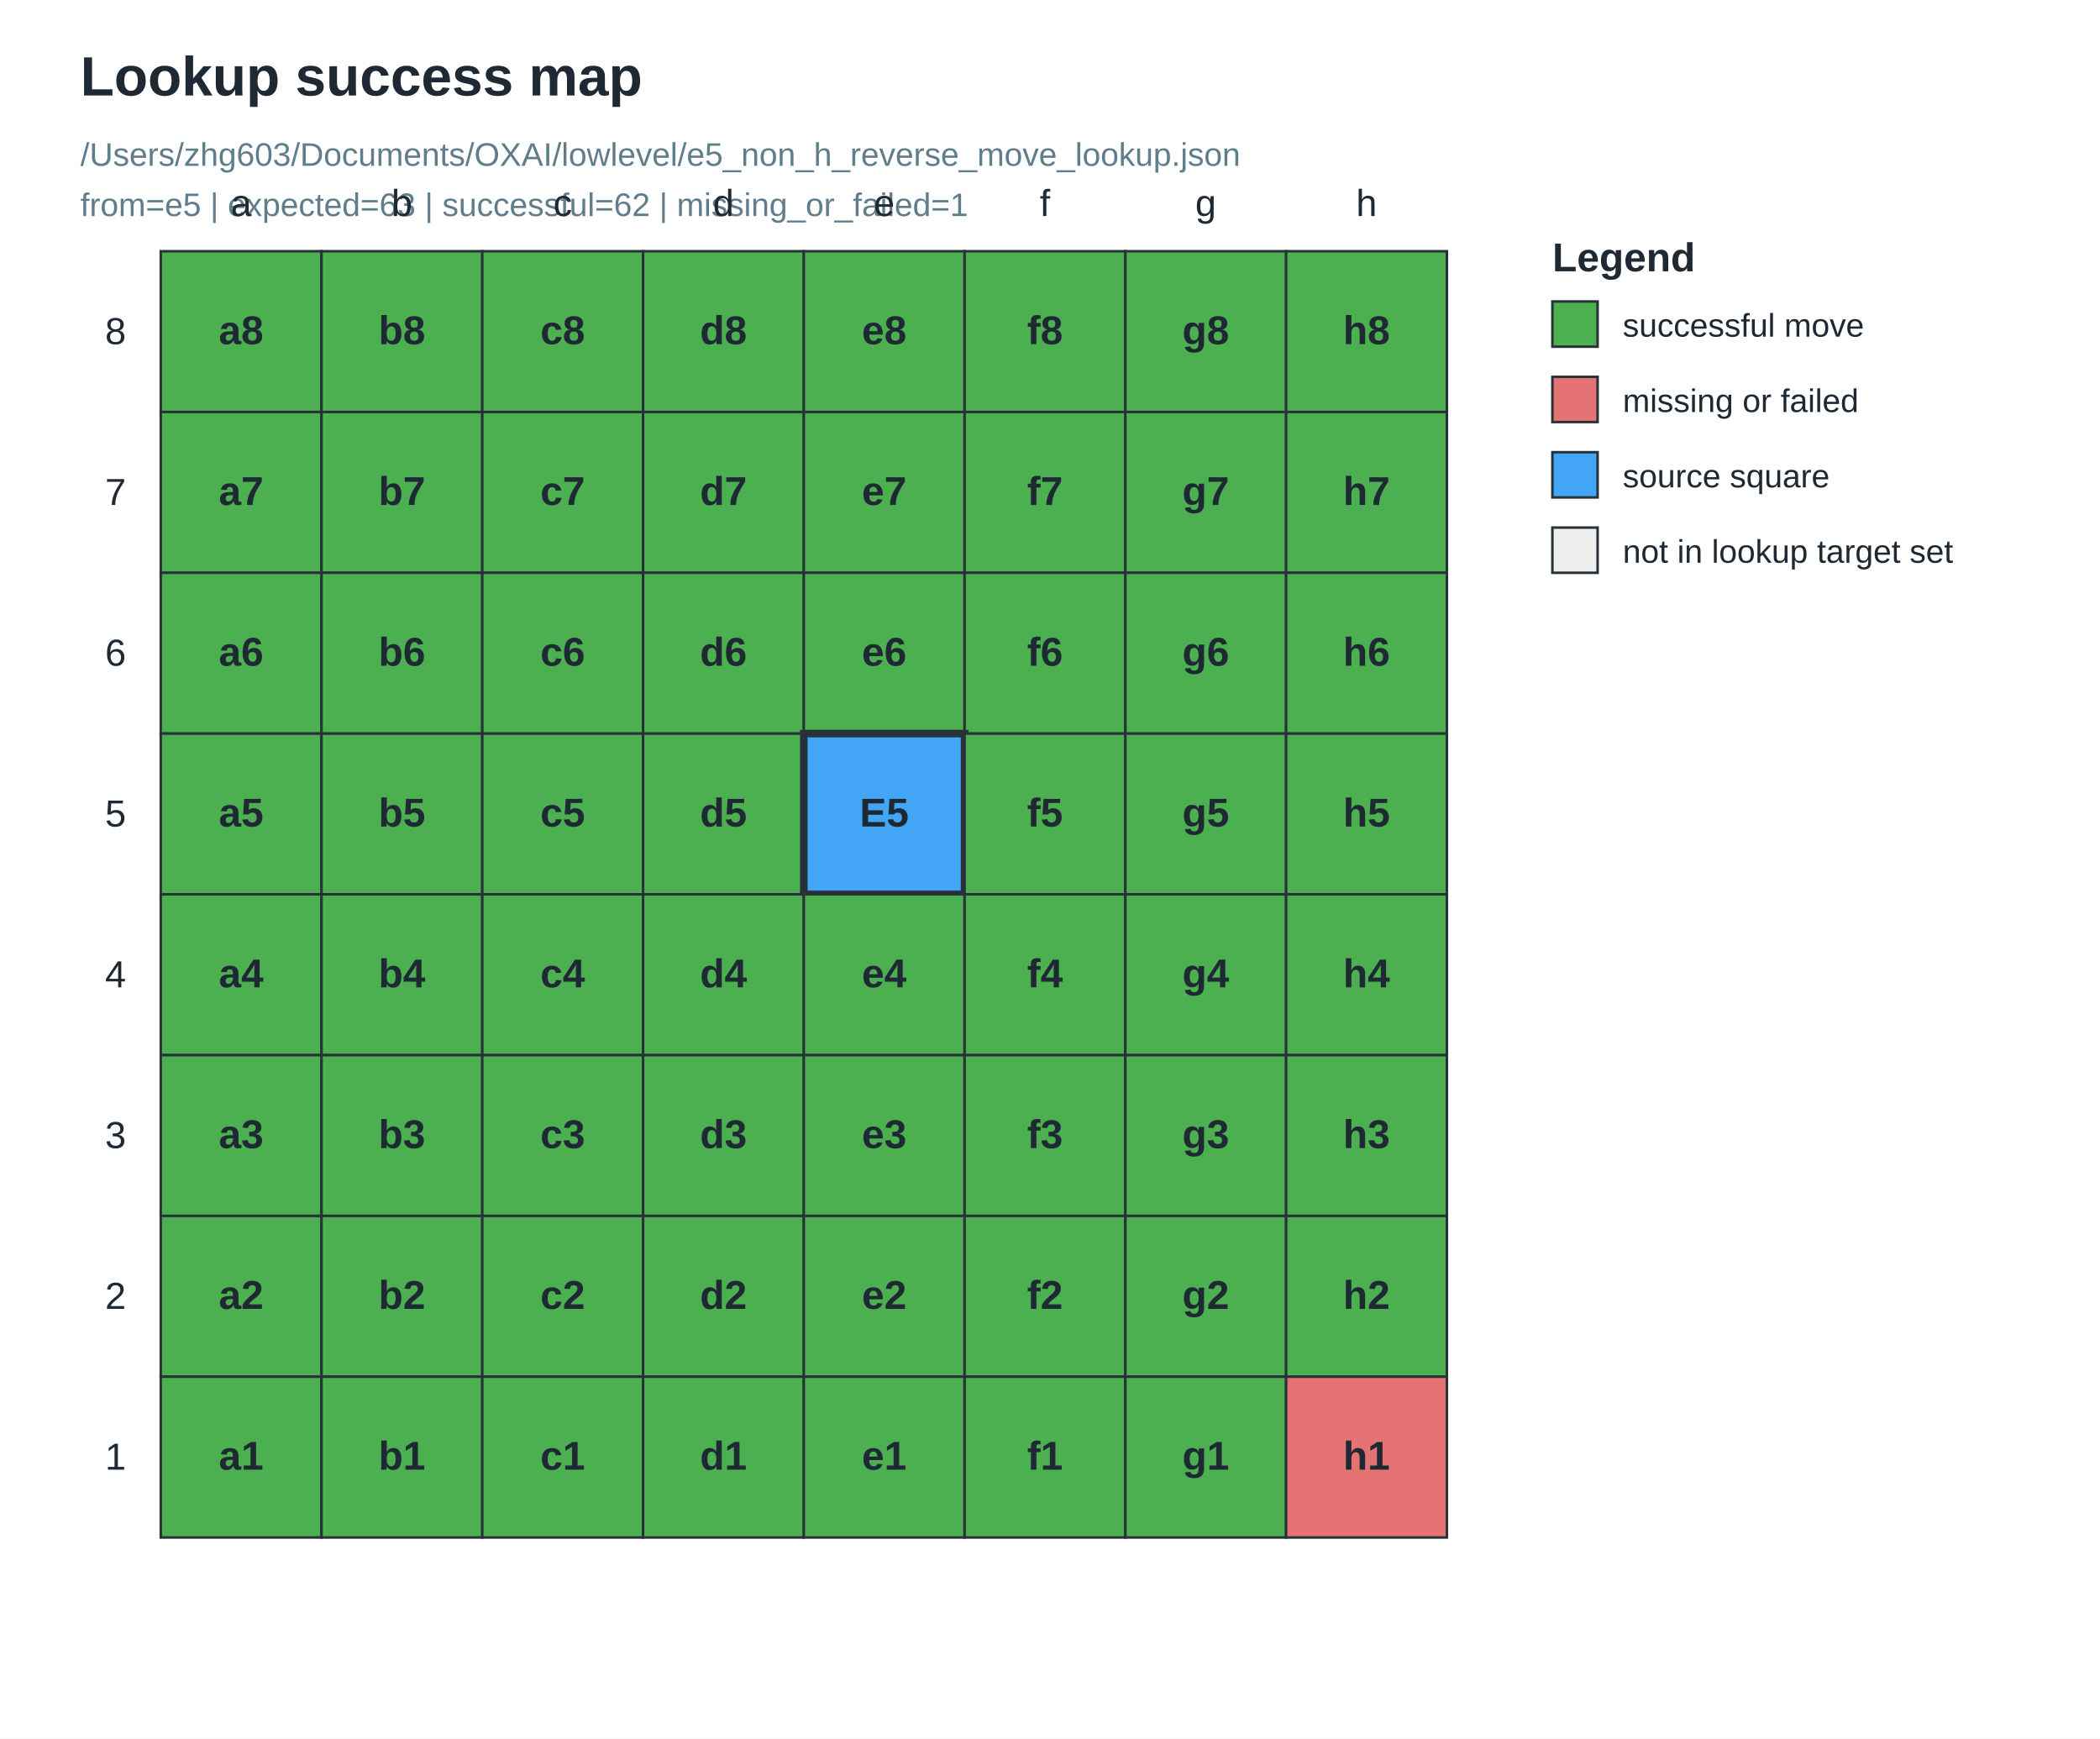
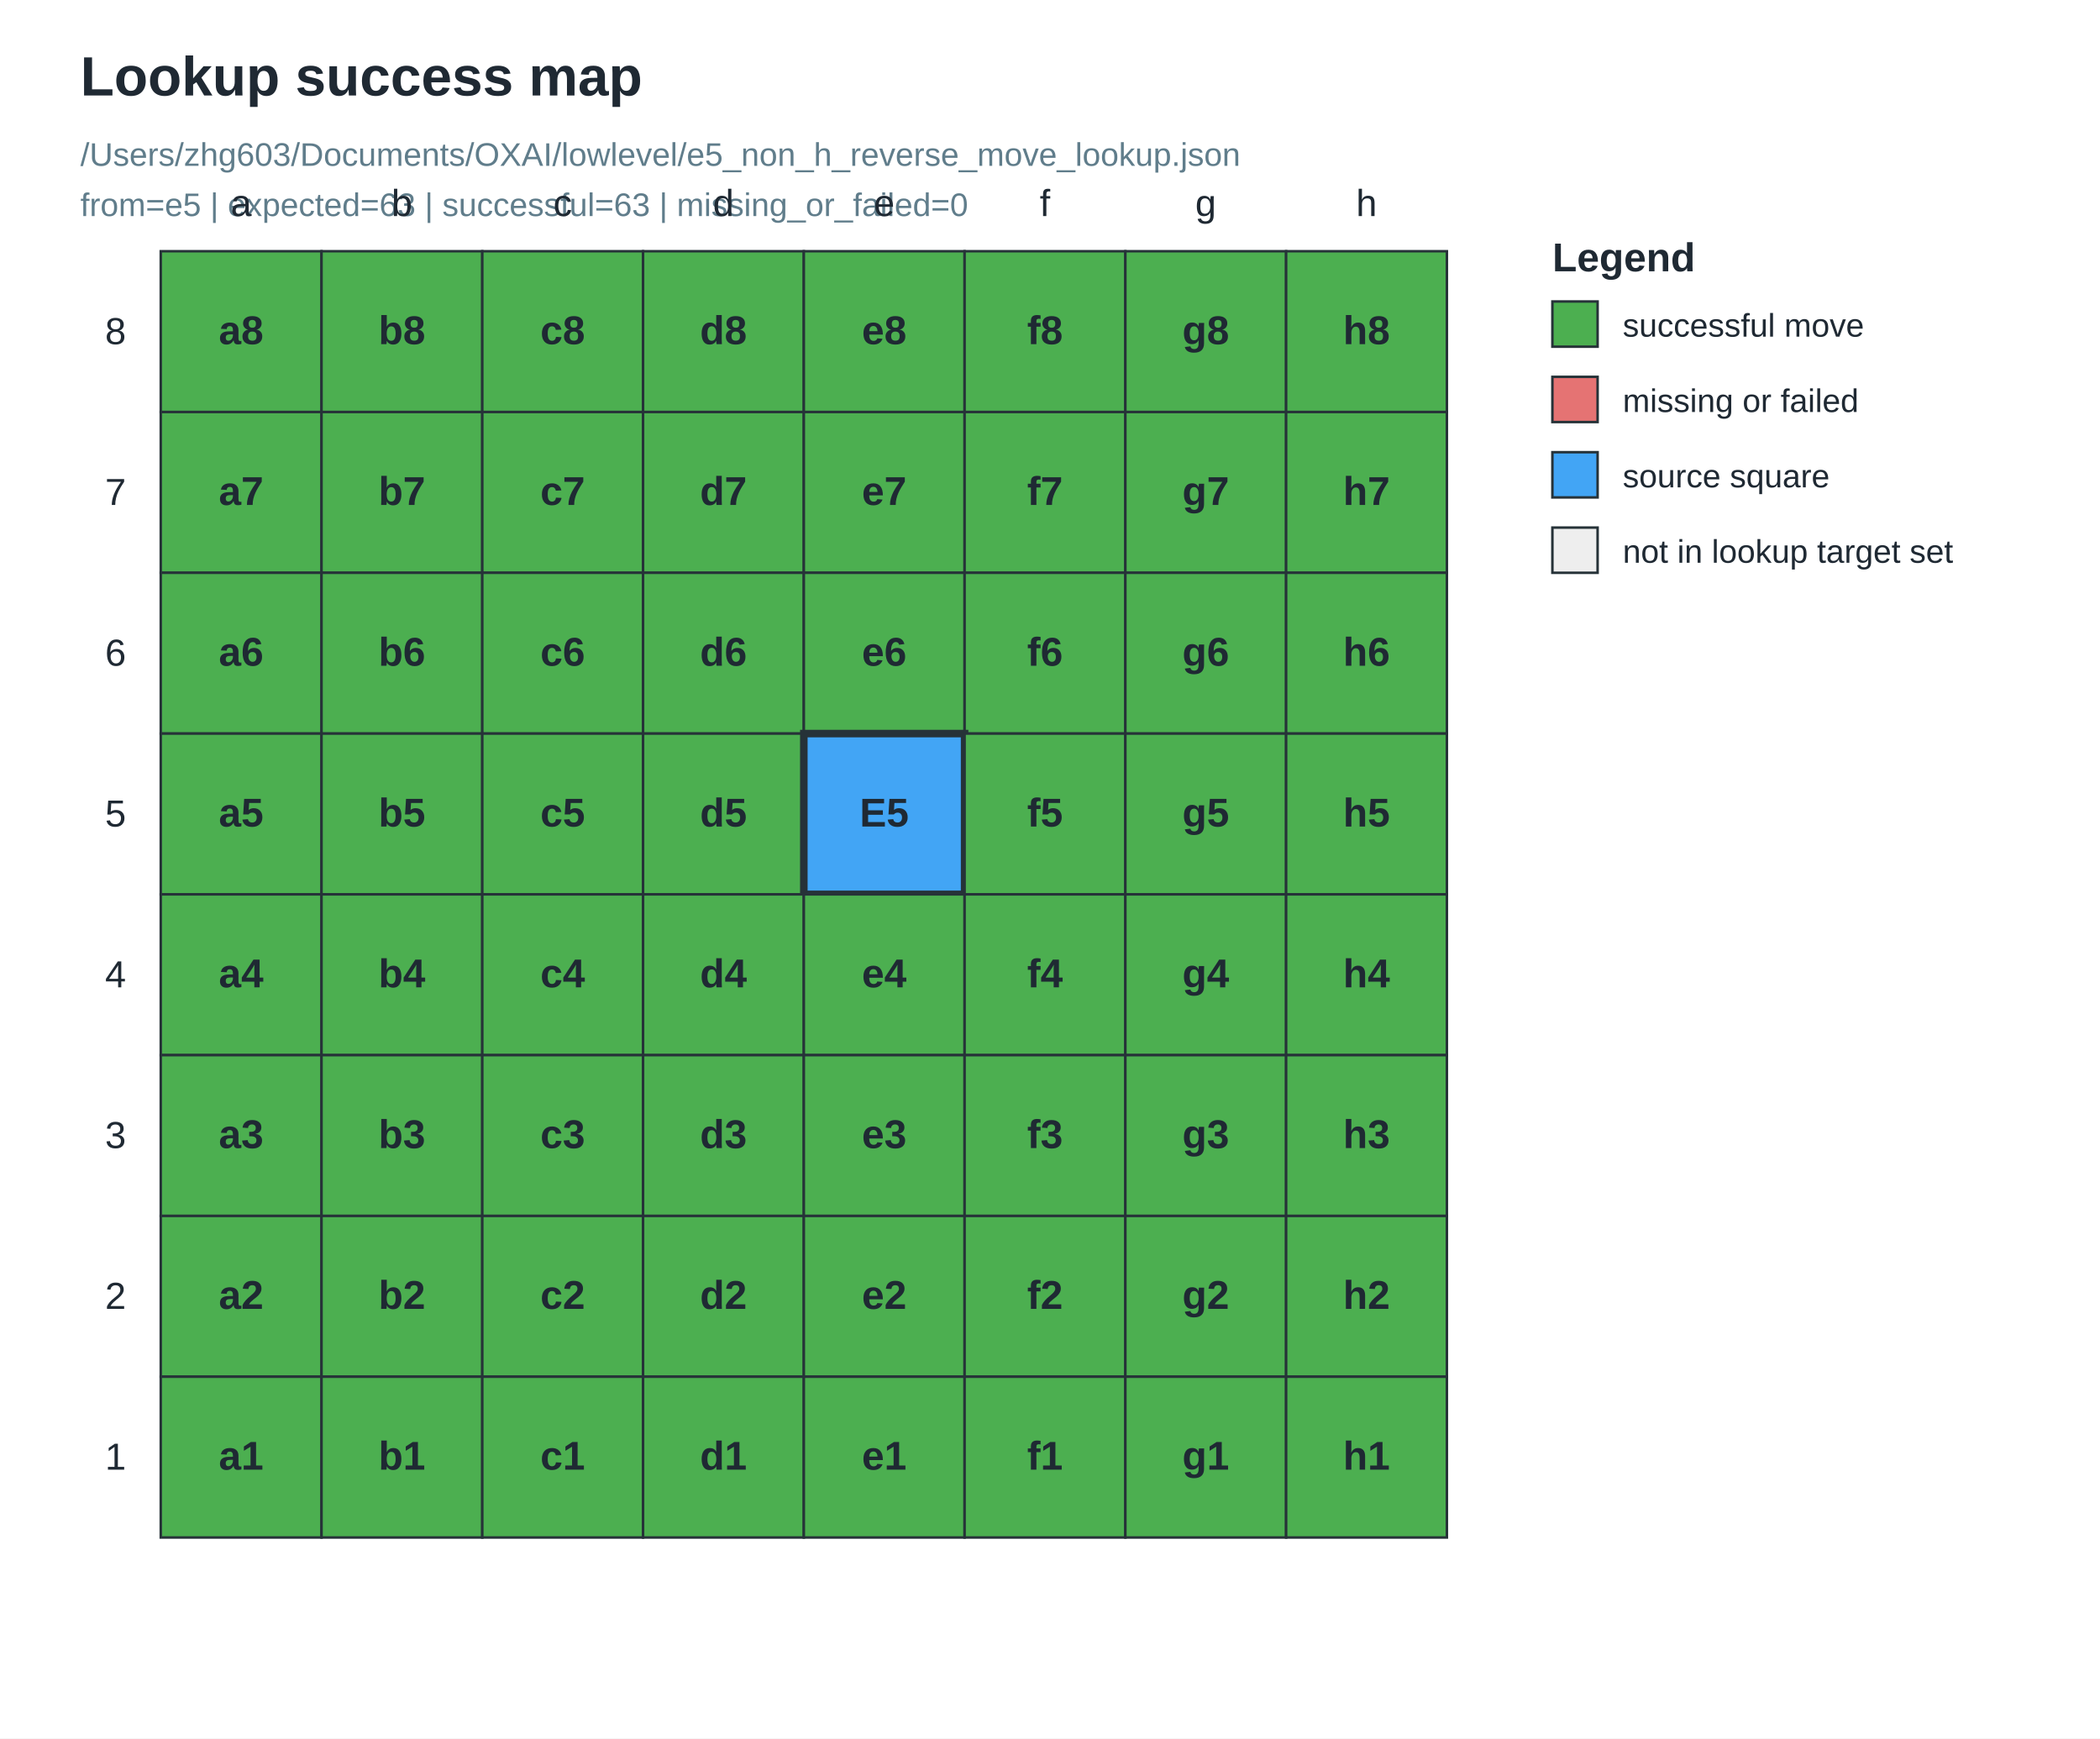
<svg xmlns="http://www.w3.org/2000/svg" width="836" height="692" viewBox="0 0 836 692">
  <rect width="100%" height="100%" fill="white" />
  <text x="32" y="38" font-family="Arial, sans-serif" font-size="22" font-weight="700" fill="#1f2933">Lookup success map</text>
  <text x="32" y="66" font-family="Arial, sans-serif" font-size="13" fill="#607d8b">/Users/zhg603/Documents/OXAI/lowlevel/e5_non_h_reverse_move_lookup.json</text>
-   <text x="32" y="86" font-family="Arial, sans-serif" font-size="13" fill="#607d8b">from=e5 | expected=63 | successful=62 | missing_or_failed=1</text>
+   <text x="32" y="86" font-family="Arial, sans-serif" font-size="13" fill="#607d8b">from=e5 | expected=63 | successful=63 | missing_or_failed=0</text>
  <text x="96.0" y="86" text-anchor="middle" font-family="Arial, sans-serif" font-size="15" fill="#1f2933">a</text>
  <text x="160.0" y="86" text-anchor="middle" font-family="Arial, sans-serif" font-size="15" fill="#1f2933">b</text>
  <text x="224.0" y="86" text-anchor="middle" font-family="Arial, sans-serif" font-size="15" fill="#1f2933">c</text>
  <text x="288.0" y="86" text-anchor="middle" font-family="Arial, sans-serif" font-size="15" fill="#1f2933">d</text>
  <text x="352.0" y="86" text-anchor="middle" font-family="Arial, sans-serif" font-size="15" fill="#1f2933">e</text>
  <text x="416.0" y="86" text-anchor="middle" font-family="Arial, sans-serif" font-size="15" fill="#1f2933">f</text>
  <text x="480.0" y="86" text-anchor="middle" font-family="Arial, sans-serif" font-size="15" fill="#1f2933">g</text>
  <text x="544.0" y="86" text-anchor="middle" font-family="Arial, sans-serif" font-size="15" fill="#1f2933">h</text>
  <text x="46" y="137.0" text-anchor="middle" font-family="Arial, sans-serif" font-size="15" fill="#1f2933">8</text>
  <text x="46" y="201.0" text-anchor="middle" font-family="Arial, sans-serif" font-size="15" fill="#1f2933">7</text>
  <text x="46" y="265.0" text-anchor="middle" font-family="Arial, sans-serif" font-size="15" fill="#1f2933">6</text>
  <text x="46" y="329.0" text-anchor="middle" font-family="Arial, sans-serif" font-size="15" fill="#1f2933">5</text>
  <text x="46" y="393.0" text-anchor="middle" font-family="Arial, sans-serif" font-size="15" fill="#1f2933">4</text>
  <text x="46" y="457.0" text-anchor="middle" font-family="Arial, sans-serif" font-size="15" fill="#1f2933">3</text>
  <text x="46" y="521.0" text-anchor="middle" font-family="Arial, sans-serif" font-size="15" fill="#1f2933">2</text>
  <text x="46" y="585.0" text-anchor="middle" font-family="Arial, sans-serif" font-size="15" fill="#1f2933">1</text>
  <rect x="64" y="100" width="64" height="64" fill="#4caf50" stroke="#263238" stroke-width="1">
</rect>
  <text x="96.0" y="137.0" text-anchor="middle" font-family="Arial, sans-serif" font-size="16" font-weight="700" fill="#1f2933">a8</text>
  <rect x="128" y="100" width="64" height="64" fill="#4caf50" stroke="#263238" stroke-width="1">
</rect>
  <text x="160.0" y="137.0" text-anchor="middle" font-family="Arial, sans-serif" font-size="16" font-weight="700" fill="#1f2933">b8</text>
  <rect x="192" y="100" width="64" height="64" fill="#4caf50" stroke="#263238" stroke-width="1">
</rect>
  <text x="224.0" y="137.0" text-anchor="middle" font-family="Arial, sans-serif" font-size="16" font-weight="700" fill="#1f2933">c8</text>
  <rect x="256" y="100" width="64" height="64" fill="#4caf50" stroke="#263238" stroke-width="1">
</rect>
  <text x="288.0" y="137.0" text-anchor="middle" font-family="Arial, sans-serif" font-size="16" font-weight="700" fill="#1f2933">d8</text>
  <rect x="320" y="100" width="64" height="64" fill="#4caf50" stroke="#263238" stroke-width="1">
</rect>
  <text x="352.0" y="137.0" text-anchor="middle" font-family="Arial, sans-serif" font-size="16" font-weight="700" fill="#1f2933">e8</text>
  <rect x="384" y="100" width="64" height="64" fill="#4caf50" stroke="#263238" stroke-width="1">
</rect>
  <text x="416.0" y="137.0" text-anchor="middle" font-family="Arial, sans-serif" font-size="16" font-weight="700" fill="#1f2933">f8</text>
  <rect x="448" y="100" width="64" height="64" fill="#4caf50" stroke="#263238" stroke-width="1">
</rect>
  <text x="480.0" y="137.0" text-anchor="middle" font-family="Arial, sans-serif" font-size="16" font-weight="700" fill="#1f2933">g8</text>
  <rect x="512" y="100" width="64" height="64" fill="#4caf50" stroke="#263238" stroke-width="1">
</rect>
  <text x="544.0" y="137.0" text-anchor="middle" font-family="Arial, sans-serif" font-size="16" font-weight="700" fill="#1f2933">h8</text>
  <rect x="64" y="164" width="64" height="64" fill="#4caf50" stroke="#263238" stroke-width="1">
</rect>
  <text x="96.0" y="201.0" text-anchor="middle" font-family="Arial, sans-serif" font-size="16" font-weight="700" fill="#1f2933">a7</text>
  <rect x="128" y="164" width="64" height="64" fill="#4caf50" stroke="#263238" stroke-width="1">
</rect>
  <text x="160.0" y="201.0" text-anchor="middle" font-family="Arial, sans-serif" font-size="16" font-weight="700" fill="#1f2933">b7</text>
  <rect x="192" y="164" width="64" height="64" fill="#4caf50" stroke="#263238" stroke-width="1">
</rect>
  <text x="224.0" y="201.0" text-anchor="middle" font-family="Arial, sans-serif" font-size="16" font-weight="700" fill="#1f2933">c7</text>
  <rect x="256" y="164" width="64" height="64" fill="#4caf50" stroke="#263238" stroke-width="1">
</rect>
  <text x="288.0" y="201.0" text-anchor="middle" font-family="Arial, sans-serif" font-size="16" font-weight="700" fill="#1f2933">d7</text>
  <rect x="320" y="164" width="64" height="64" fill="#4caf50" stroke="#263238" stroke-width="1">
</rect>
  <text x="352.0" y="201.0" text-anchor="middle" font-family="Arial, sans-serif" font-size="16" font-weight="700" fill="#1f2933">e7</text>
  <rect x="384" y="164" width="64" height="64" fill="#4caf50" stroke="#263238" stroke-width="1">
</rect>
  <text x="416.0" y="201.0" text-anchor="middle" font-family="Arial, sans-serif" font-size="16" font-weight="700" fill="#1f2933">f7</text>
  <rect x="448" y="164" width="64" height="64" fill="#4caf50" stroke="#263238" stroke-width="1">
</rect>
  <text x="480.0" y="201.0" text-anchor="middle" font-family="Arial, sans-serif" font-size="16" font-weight="700" fill="#1f2933">g7</text>
  <rect x="512" y="164" width="64" height="64" fill="#4caf50" stroke="#263238" stroke-width="1">
</rect>
  <text x="544.0" y="201.0" text-anchor="middle" font-family="Arial, sans-serif" font-size="16" font-weight="700" fill="#1f2933">h7</text>
  <rect x="64" y="228" width="64" height="64" fill="#4caf50" stroke="#263238" stroke-width="1">
</rect>
  <text x="96.0" y="265.0" text-anchor="middle" font-family="Arial, sans-serif" font-size="16" font-weight="700" fill="#1f2933">a6</text>
  <rect x="128" y="228" width="64" height="64" fill="#4caf50" stroke="#263238" stroke-width="1">
</rect>
  <text x="160.0" y="265.0" text-anchor="middle" font-family="Arial, sans-serif" font-size="16" font-weight="700" fill="#1f2933">b6</text>
  <rect x="192" y="228" width="64" height="64" fill="#4caf50" stroke="#263238" stroke-width="1">
</rect>
  <text x="224.0" y="265.0" text-anchor="middle" font-family="Arial, sans-serif" font-size="16" font-weight="700" fill="#1f2933">c6</text>
  <rect x="256" y="228" width="64" height="64" fill="#4caf50" stroke="#263238" stroke-width="1">
</rect>
  <text x="288.0" y="265.0" text-anchor="middle" font-family="Arial, sans-serif" font-size="16" font-weight="700" fill="#1f2933">d6</text>
  <rect x="320" y="228" width="64" height="64" fill="#4caf50" stroke="#263238" stroke-width="1">
</rect>
  <text x="352.0" y="265.0" text-anchor="middle" font-family="Arial, sans-serif" font-size="16" font-weight="700" fill="#1f2933">e6</text>
  <rect x="384" y="228" width="64" height="64" fill="#4caf50" stroke="#263238" stroke-width="1">
</rect>
  <text x="416.0" y="265.0" text-anchor="middle" font-family="Arial, sans-serif" font-size="16" font-weight="700" fill="#1f2933">f6</text>
  <rect x="448" y="228" width="64" height="64" fill="#4caf50" stroke="#263238" stroke-width="1">
</rect>
  <text x="480.0" y="265.0" text-anchor="middle" font-family="Arial, sans-serif" font-size="16" font-weight="700" fill="#1f2933">g6</text>
  <rect x="512" y="228" width="64" height="64" fill="#4caf50" stroke="#263238" stroke-width="1">
</rect>
  <text x="544.0" y="265.0" text-anchor="middle" font-family="Arial, sans-serif" font-size="16" font-weight="700" fill="#1f2933">h6</text>
  <rect x="64" y="292" width="64" height="64" fill="#4caf50" stroke="#263238" stroke-width="1">
</rect>
  <text x="96.0" y="329.0" text-anchor="middle" font-family="Arial, sans-serif" font-size="16" font-weight="700" fill="#1f2933">a5</text>
  <rect x="128" y="292" width="64" height="64" fill="#4caf50" stroke="#263238" stroke-width="1">
</rect>
  <text x="160.0" y="329.0" text-anchor="middle" font-family="Arial, sans-serif" font-size="16" font-weight="700" fill="#1f2933">b5</text>
  <rect x="192" y="292" width="64" height="64" fill="#4caf50" stroke="#263238" stroke-width="1">
</rect>
  <text x="224.0" y="329.0" text-anchor="middle" font-family="Arial, sans-serif" font-size="16" font-weight="700" fill="#1f2933">c5</text>
  <rect x="256" y="292" width="64" height="64" fill="#4caf50" stroke="#263238" stroke-width="1">
</rect>
  <text x="288.0" y="329.0" text-anchor="middle" font-family="Arial, sans-serif" font-size="16" font-weight="700" fill="#1f2933">d5</text>
  <rect x="320" y="292" width="64" height="64" fill="#42a5f5" stroke="#263238" stroke-width="3">
</rect>
  <text x="352.0" y="329.0" text-anchor="middle" font-family="Arial, sans-serif" font-size="16" font-weight="700" fill="#1f2933">E5</text>
  <rect x="384" y="292" width="64" height="64" fill="#4caf50" stroke="#263238" stroke-width="1">
</rect>
  <text x="416.0" y="329.0" text-anchor="middle" font-family="Arial, sans-serif" font-size="16" font-weight="700" fill="#1f2933">f5</text>
  <rect x="448" y="292" width="64" height="64" fill="#4caf50" stroke="#263238" stroke-width="1">
</rect>
  <text x="480.0" y="329.0" text-anchor="middle" font-family="Arial, sans-serif" font-size="16" font-weight="700" fill="#1f2933">g5</text>
  <rect x="512" y="292" width="64" height="64" fill="#4caf50" stroke="#263238" stroke-width="1">
</rect>
  <text x="544.0" y="329.0" text-anchor="middle" font-family="Arial, sans-serif" font-size="16" font-weight="700" fill="#1f2933">h5</text>
  <rect x="64" y="356" width="64" height="64" fill="#4caf50" stroke="#263238" stroke-width="1">
</rect>
  <text x="96.0" y="393.0" text-anchor="middle" font-family="Arial, sans-serif" font-size="16" font-weight="700" fill="#1f2933">a4</text>
  <rect x="128" y="356" width="64" height="64" fill="#4caf50" stroke="#263238" stroke-width="1">
</rect>
  <text x="160.0" y="393.0" text-anchor="middle" font-family="Arial, sans-serif" font-size="16" font-weight="700" fill="#1f2933">b4</text>
  <rect x="192" y="356" width="64" height="64" fill="#4caf50" stroke="#263238" stroke-width="1">
</rect>
  <text x="224.0" y="393.0" text-anchor="middle" font-family="Arial, sans-serif" font-size="16" font-weight="700" fill="#1f2933">c4</text>
  <rect x="256" y="356" width="64" height="64" fill="#4caf50" stroke="#263238" stroke-width="1">
</rect>
  <text x="288.0" y="393.0" text-anchor="middle" font-family="Arial, sans-serif" font-size="16" font-weight="700" fill="#1f2933">d4</text>
  <rect x="320" y="356" width="64" height="64" fill="#4caf50" stroke="#263238" stroke-width="1">
</rect>
  <text x="352.0" y="393.0" text-anchor="middle" font-family="Arial, sans-serif" font-size="16" font-weight="700" fill="#1f2933">e4</text>
  <rect x="384" y="356" width="64" height="64" fill="#4caf50" stroke="#263238" stroke-width="1">
</rect>
  <text x="416.0" y="393.0" text-anchor="middle" font-family="Arial, sans-serif" font-size="16" font-weight="700" fill="#1f2933">f4</text>
  <rect x="448" y="356" width="64" height="64" fill="#4caf50" stroke="#263238" stroke-width="1">
</rect>
  <text x="480.0" y="393.0" text-anchor="middle" font-family="Arial, sans-serif" font-size="16" font-weight="700" fill="#1f2933">g4</text>
  <rect x="512" y="356" width="64" height="64" fill="#4caf50" stroke="#263238" stroke-width="1">
</rect>
  <text x="544.0" y="393.0" text-anchor="middle" font-family="Arial, sans-serif" font-size="16" font-weight="700" fill="#1f2933">h4</text>
  <rect x="64" y="420" width="64" height="64" fill="#4caf50" stroke="#263238" stroke-width="1">
</rect>
  <text x="96.0" y="457.0" text-anchor="middle" font-family="Arial, sans-serif" font-size="16" font-weight="700" fill="#1f2933">a3</text>
  <rect x="128" y="420" width="64" height="64" fill="#4caf50" stroke="#263238" stroke-width="1">
</rect>
  <text x="160.0" y="457.0" text-anchor="middle" font-family="Arial, sans-serif" font-size="16" font-weight="700" fill="#1f2933">b3</text>
  <rect x="192" y="420" width="64" height="64" fill="#4caf50" stroke="#263238" stroke-width="1">
</rect>
  <text x="224.0" y="457.0" text-anchor="middle" font-family="Arial, sans-serif" font-size="16" font-weight="700" fill="#1f2933">c3</text>
  <rect x="256" y="420" width="64" height="64" fill="#4caf50" stroke="#263238" stroke-width="1">
</rect>
  <text x="288.0" y="457.0" text-anchor="middle" font-family="Arial, sans-serif" font-size="16" font-weight="700" fill="#1f2933">d3</text>
  <rect x="320" y="420" width="64" height="64" fill="#4caf50" stroke="#263238" stroke-width="1">
</rect>
  <text x="352.0" y="457.0" text-anchor="middle" font-family="Arial, sans-serif" font-size="16" font-weight="700" fill="#1f2933">e3</text>
  <rect x="384" y="420" width="64" height="64" fill="#4caf50" stroke="#263238" stroke-width="1">
</rect>
  <text x="416.0" y="457.0" text-anchor="middle" font-family="Arial, sans-serif" font-size="16" font-weight="700" fill="#1f2933">f3</text>
  <rect x="448" y="420" width="64" height="64" fill="#4caf50" stroke="#263238" stroke-width="1">
</rect>
  <text x="480.0" y="457.0" text-anchor="middle" font-family="Arial, sans-serif" font-size="16" font-weight="700" fill="#1f2933">g3</text>
  <rect x="512" y="420" width="64" height="64" fill="#4caf50" stroke="#263238" stroke-width="1">
</rect>
  <text x="544.0" y="457.0" text-anchor="middle" font-family="Arial, sans-serif" font-size="16" font-weight="700" fill="#1f2933">h3</text>
  <rect x="64" y="484" width="64" height="64" fill="#4caf50" stroke="#263238" stroke-width="1">
</rect>
  <text x="96.0" y="521.0" text-anchor="middle" font-family="Arial, sans-serif" font-size="16" font-weight="700" fill="#1f2933">a2</text>
  <rect x="128" y="484" width="64" height="64" fill="#4caf50" stroke="#263238" stroke-width="1">
</rect>
  <text x="160.0" y="521.0" text-anchor="middle" font-family="Arial, sans-serif" font-size="16" font-weight="700" fill="#1f2933">b2</text>
  <rect x="192" y="484" width="64" height="64" fill="#4caf50" stroke="#263238" stroke-width="1">
</rect>
  <text x="224.0" y="521.0" text-anchor="middle" font-family="Arial, sans-serif" font-size="16" font-weight="700" fill="#1f2933">c2</text>
  <rect x="256" y="484" width="64" height="64" fill="#4caf50" stroke="#263238" stroke-width="1">
</rect>
  <text x="288.0" y="521.0" text-anchor="middle" font-family="Arial, sans-serif" font-size="16" font-weight="700" fill="#1f2933">d2</text>
  <rect x="320" y="484" width="64" height="64" fill="#4caf50" stroke="#263238" stroke-width="1">
</rect>
  <text x="352.0" y="521.0" text-anchor="middle" font-family="Arial, sans-serif" font-size="16" font-weight="700" fill="#1f2933">e2</text>
  <rect x="384" y="484" width="64" height="64" fill="#4caf50" stroke="#263238" stroke-width="1">
</rect>
  <text x="416.0" y="521.0" text-anchor="middle" font-family="Arial, sans-serif" font-size="16" font-weight="700" fill="#1f2933">f2</text>
  <rect x="448" y="484" width="64" height="64" fill="#4caf50" stroke="#263238" stroke-width="1">
</rect>
  <text x="480.0" y="521.0" text-anchor="middle" font-family="Arial, sans-serif" font-size="16" font-weight="700" fill="#1f2933">g2</text>
  <rect x="512" y="484" width="64" height="64" fill="#4caf50" stroke="#263238" stroke-width="1">
</rect>
  <text x="544.0" y="521.0" text-anchor="middle" font-family="Arial, sans-serif" font-size="16" font-weight="700" fill="#1f2933">h2</text>
  <rect x="64" y="548" width="64" height="64" fill="#4caf50" stroke="#263238" stroke-width="1">
</rect>
  <text x="96.0" y="585.0" text-anchor="middle" font-family="Arial, sans-serif" font-size="16" font-weight="700" fill="#1f2933">a1</text>
  <rect x="128" y="548" width="64" height="64" fill="#4caf50" stroke="#263238" stroke-width="1">
</rect>
  <text x="160.0" y="585.0" text-anchor="middle" font-family="Arial, sans-serif" font-size="16" font-weight="700" fill="#1f2933">b1</text>
  <rect x="192" y="548" width="64" height="64" fill="#4caf50" stroke="#263238" stroke-width="1">
</rect>
  <text x="224.0" y="585.0" text-anchor="middle" font-family="Arial, sans-serif" font-size="16" font-weight="700" fill="#1f2933">c1</text>
  <rect x="256" y="548" width="64" height="64" fill="#4caf50" stroke="#263238" stroke-width="1">
</rect>
  <text x="288.0" y="585.0" text-anchor="middle" font-family="Arial, sans-serif" font-size="16" font-weight="700" fill="#1f2933">d1</text>
  <rect x="320" y="548" width="64" height="64" fill="#4caf50" stroke="#263238" stroke-width="1">
</rect>
  <text x="352.0" y="585.0" text-anchor="middle" font-family="Arial, sans-serif" font-size="16" font-weight="700" fill="#1f2933">e1</text>
  <rect x="384" y="548" width="64" height="64" fill="#4caf50" stroke="#263238" stroke-width="1">
</rect>
  <text x="416.0" y="585.0" text-anchor="middle" font-family="Arial, sans-serif" font-size="16" font-weight="700" fill="#1f2933">f1</text>
  <rect x="448" y="548" width="64" height="64" fill="#4caf50" stroke="#263238" stroke-width="1">
</rect>
  <text x="480.0" y="585.0" text-anchor="middle" font-family="Arial, sans-serif" font-size="16" font-weight="700" fill="#1f2933">g1</text>
-   <rect x="512" y="548" width="64" height="64" fill="#e57373" stroke="#263238" stroke-width="1">
+   <rect x="512" y="548" width="64" height="64" fill="#4caf50" stroke="#263238" stroke-width="1">
</rect>
  <text x="544.0" y="585.0" text-anchor="middle" font-family="Arial, sans-serif" font-size="16" font-weight="700" fill="#1f2933">h1</text>
  <text x="618" y="108" font-family="Arial, sans-serif" font-size="16" font-weight="700" fill="#1f2933">Legend</text>
  <rect x="618" y="120" width="18" height="18" fill="#4caf50" stroke="#263238" stroke-width="1" />
  <text x="646" y="134" font-family="Arial, sans-serif" font-size="13" fill="#1f2933">successful move</text>
  <rect x="618" y="150" width="18" height="18" fill="#e57373" stroke="#263238" stroke-width="1" />
  <text x="646" y="164" font-family="Arial, sans-serif" font-size="13" fill="#1f2933">missing or failed</text>
  <rect x="618" y="180" width="18" height="18" fill="#42a5f5" stroke="#263238" stroke-width="1" />
  <text x="646" y="194" font-family="Arial, sans-serif" font-size="13" fill="#1f2933">source square</text>
  <rect x="618" y="210" width="18" height="18" fill="#eeeeee" stroke="#263238" stroke-width="1" />
  <text x="646" y="224" font-family="Arial, sans-serif" font-size="13" fill="#1f2933">not in lookup target set</text>
</svg>
